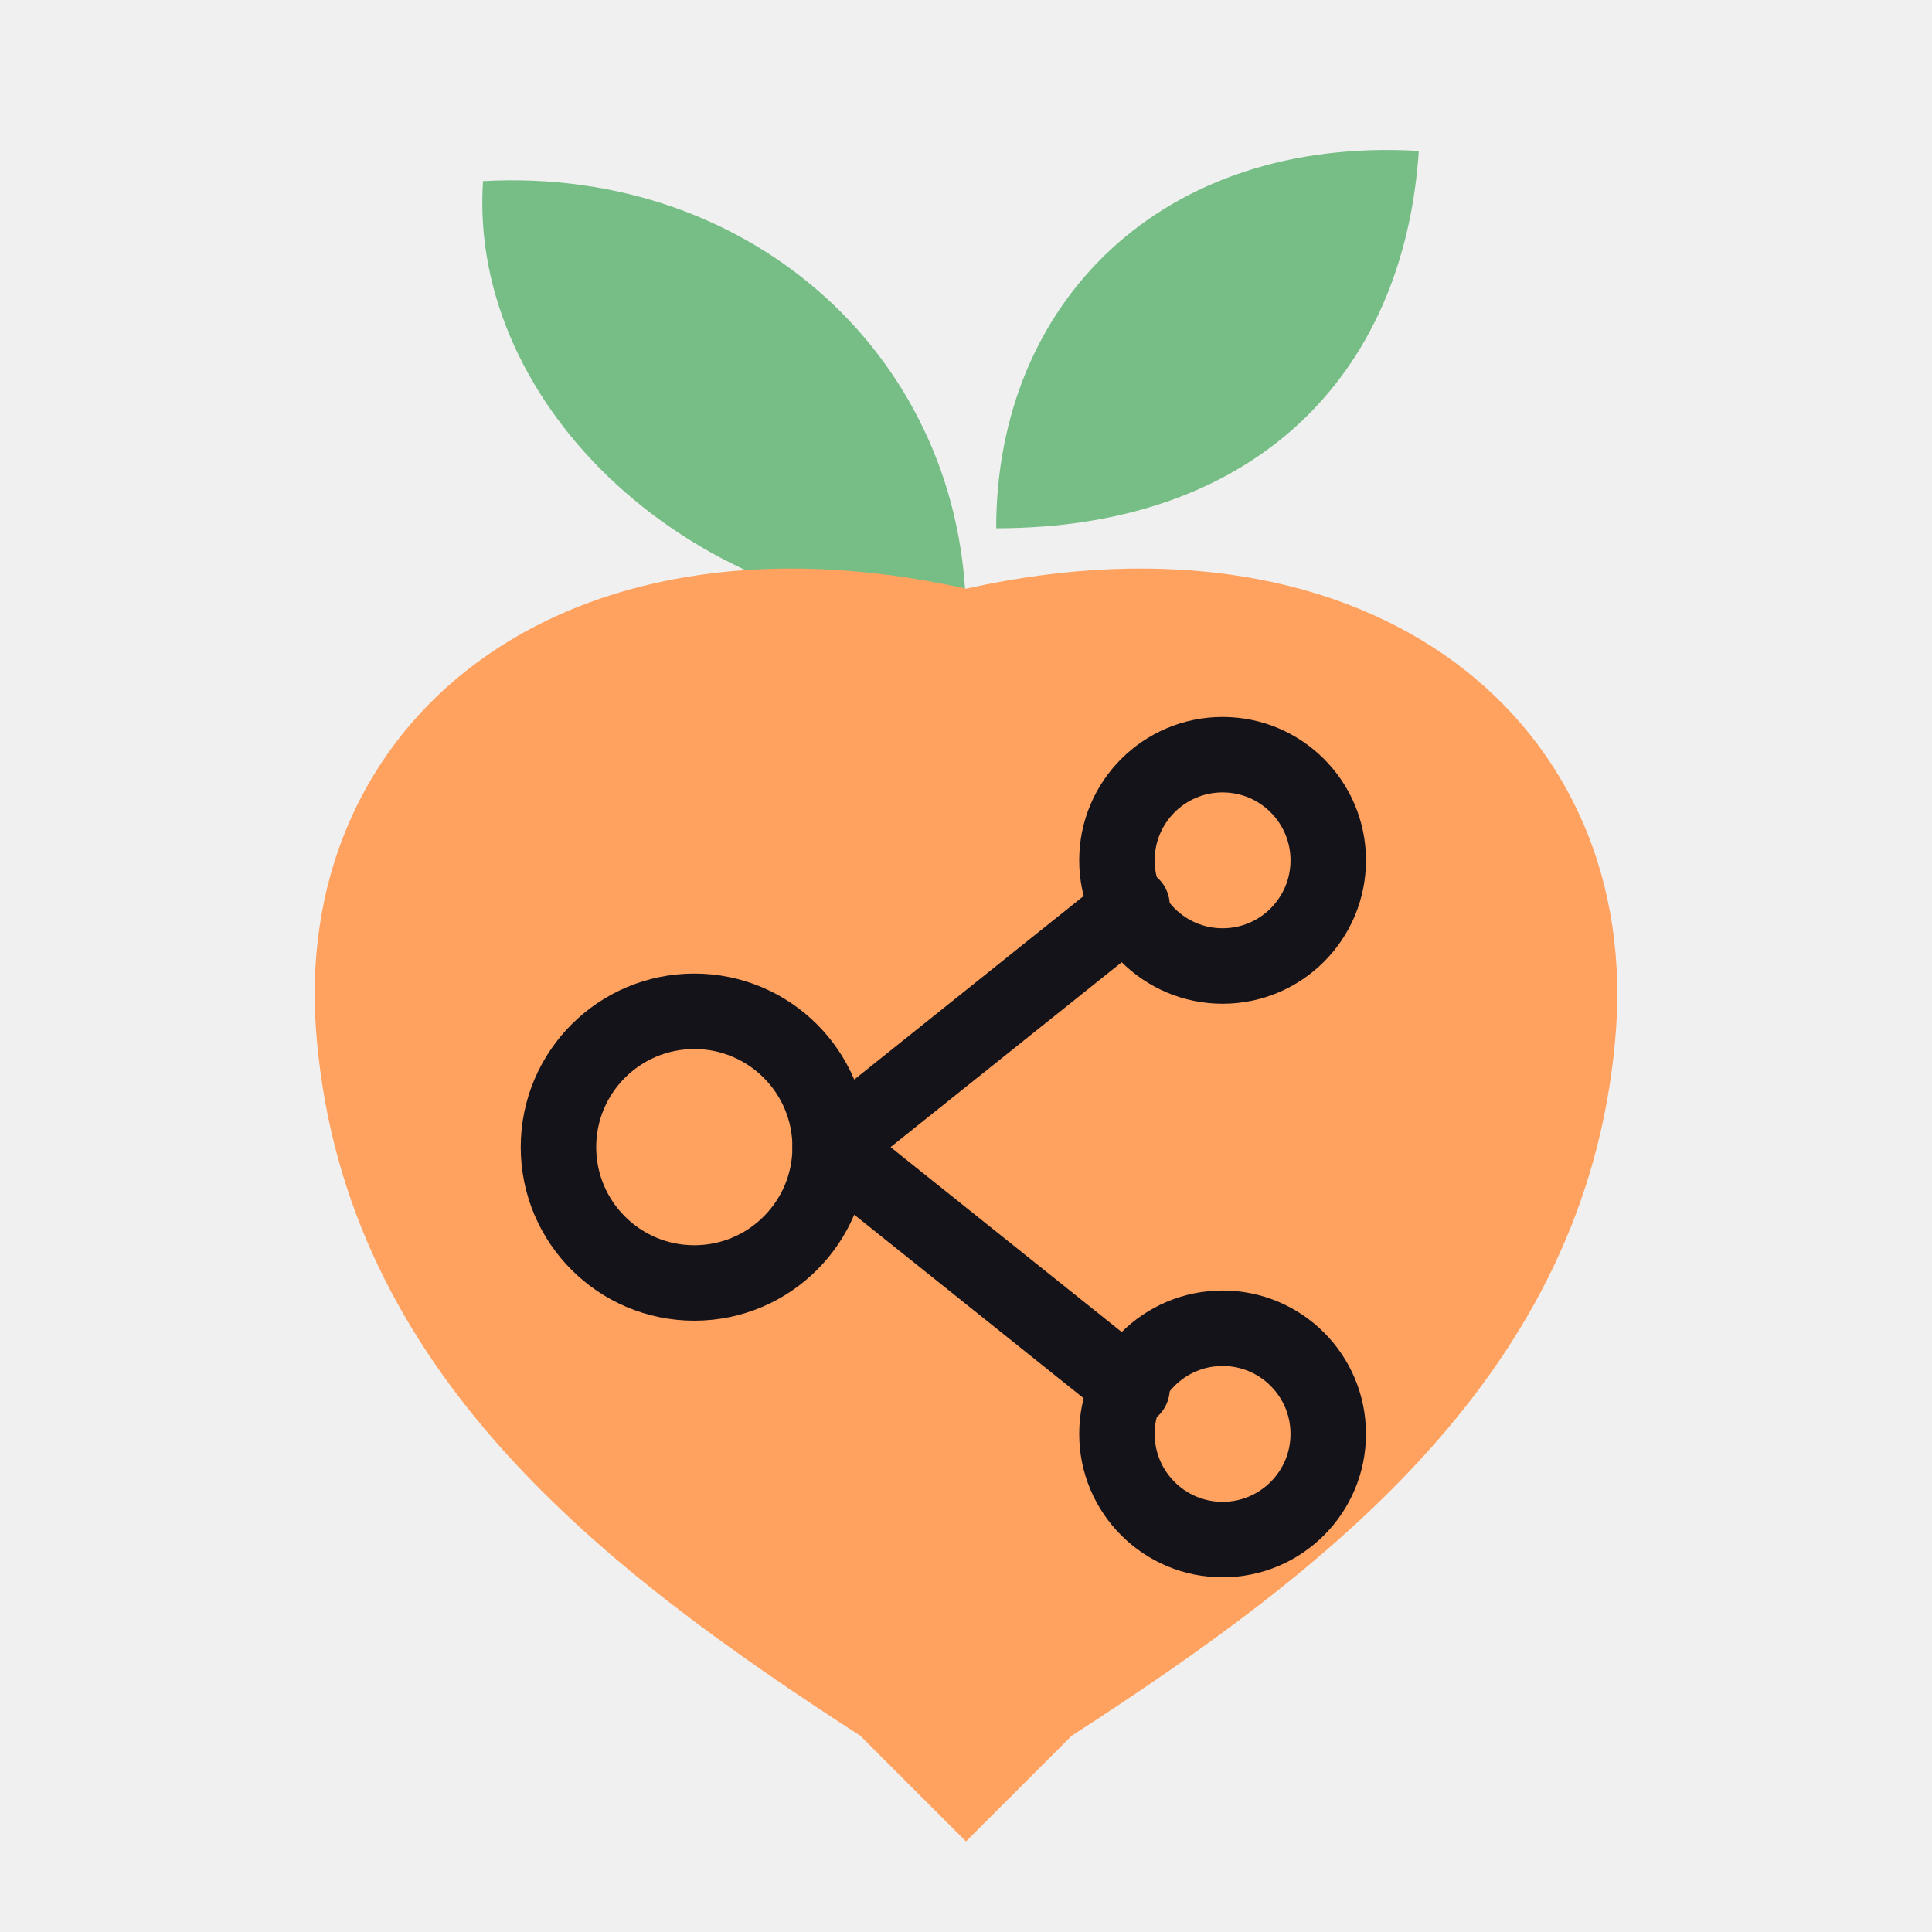
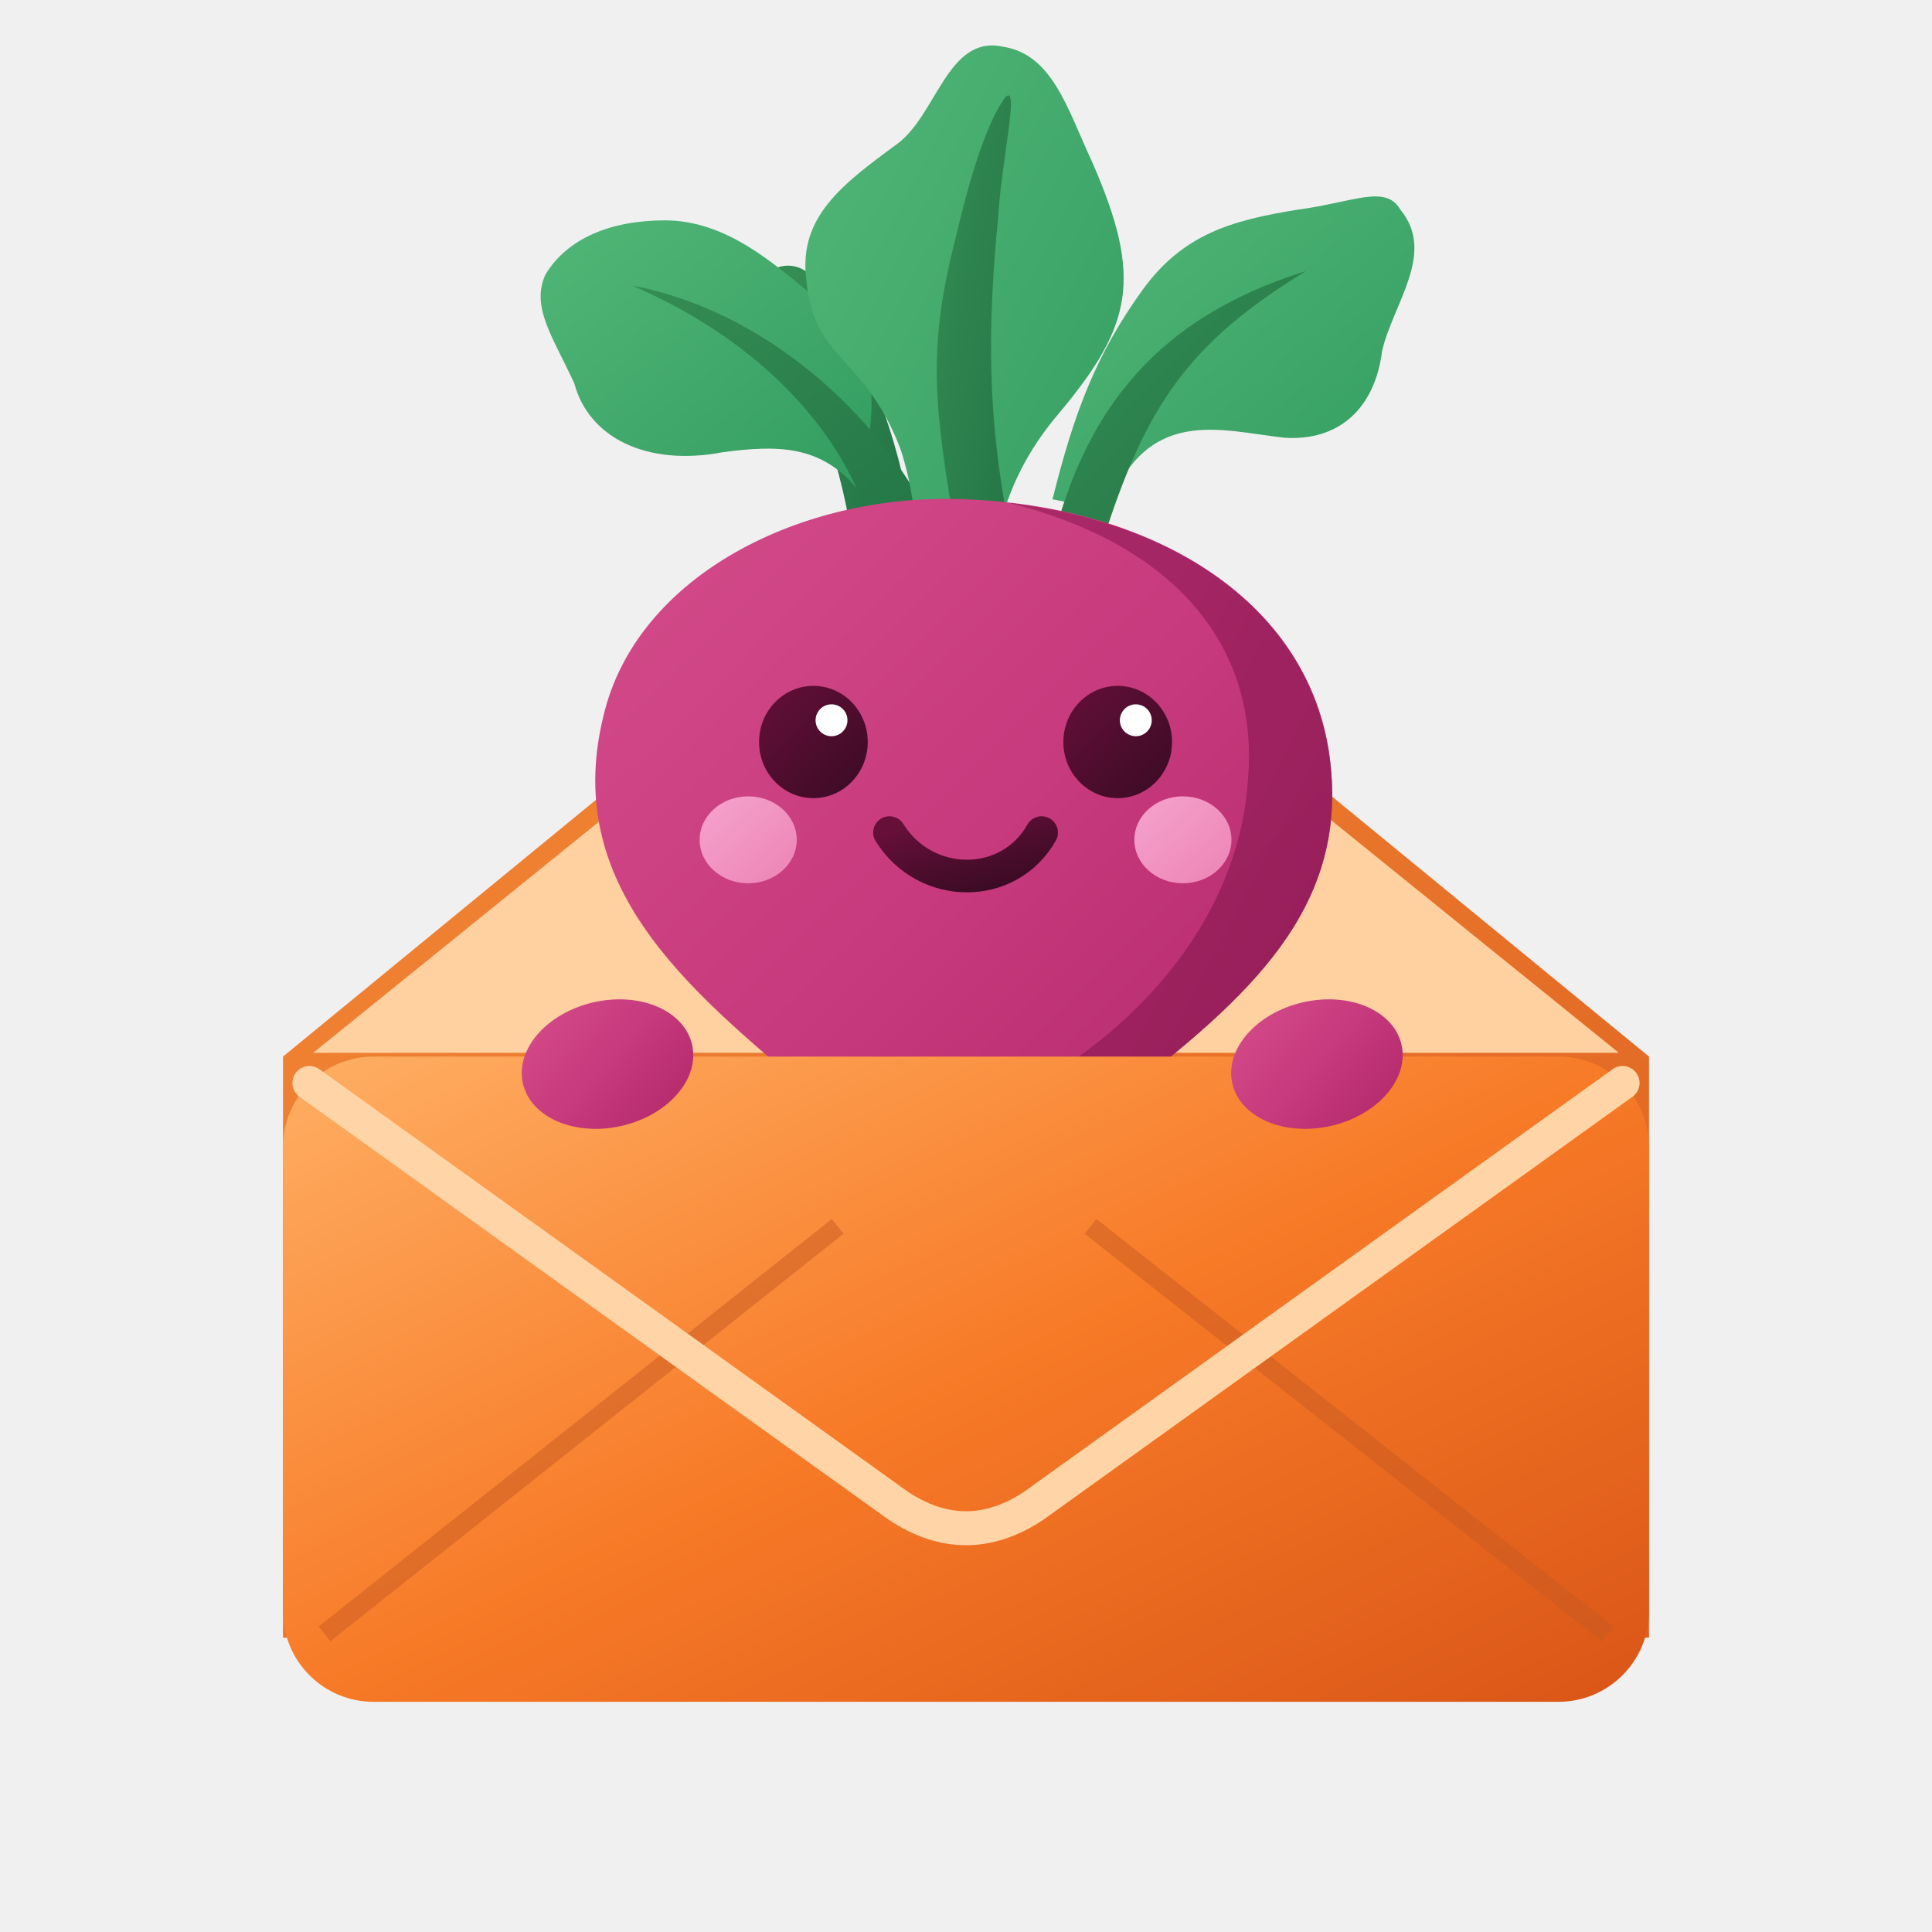
- <svg xmlns="http://www.w3.org/2000/svg" viewBox="0 0 128 128" width="128" height="128" fill="none" role="img" aria-label="AMQP Contract">
-   <path d="M64 41C46 41 31 27 32 12c18-1 32 12 32 29ZM66 35C66 20 77 9 94 10c-1 15-11 25-28 25Z" fill="#77BE86" />
-   <path d="M64 39C37 33 19 48 21 69c2 22 19 35 36 46l7 7 7-7c17-11 34-24 36-46 2-21-16-36-43-30Z" fill="#FFA260" />
-   <g color="#15131A" stroke="currentColor" stroke-width="5" stroke-linecap="round" stroke-linejoin="round">
-     <path d="m55 76 20-16M55 76l20 16" />
-     <circle cx="46" cy="76" r="9" />
-     <circle cx="81" cy="57" r="7" />
-     <circle cx="81" cy="95" r="7" />
+ <svg xmlns="http://www.w3.org/2000/svg" viewBox="0 0 512 512" width="512" height="512" fill="none" role="img" aria-label="AMQP Contract beetroot message">
+   <defs>
+     <linearGradient id="bt-amqp-contract-dark-beet" x1="0" y1="0" x2="1" y2="1">
+       <stop offset="0" stop-color="#D44C8A" />
+       <stop offset="0.5" stop-color="#C73A7D" />
+       <stop offset="1" stop-color="#B02768" />
+     </linearGradient>
+     <linearGradient id="bt-amqp-contract-dark-shade" x1="0" y1="0" x2="1" y2="1">
+       <stop offset="0" stop-color="#A62665" />
+       <stop offset="1" stop-color="#8B1952" />
+     </linearGradient>
+     <linearGradient id="bt-amqp-contract-dark-leaf" x1="0" y1="0" x2="1" y2="1">
+       <stop offset="0" stop-color="#51B777" />
+       <stop offset="1" stop-color="#329C60" />
+     </linearGradient>
+     <linearGradient id="bt-amqp-contract-dark-stem" x1="0" y1="0" x2="1" y2="1">
+       <stop offset="0" stop-color="#348D53" />
+       <stop offset="1" stop-color="#247646" />
+     </linearGradient>
+     <linearGradient id="bt-amqp-contract-dark-cheek" x1="0" y1="0" x2="1" y2="1">
+       <stop offset="0" stop-color="#F6A3CD" />
+       <stop offset="1" stop-color="#EC84B6" />
+     </linearGradient>
+     <linearGradient id="bt-amqp-contract-dark-eye" x1="0" y1="0" x2="1" y2="1">
+       <stop offset="0" stop-color="#650F39" />
+       <stop offset="1" stop-color="#3A0B24" />
+     </linearGradient>
+     <linearGradient id="bt-amqp-contract-dark-teal" x1="0" y1="0" x2="1" y2="1">
+       <stop offset="0" stop-color="#51BDB8" />
+       <stop offset="1" stop-color="#37ABA8" />
+     </linearGradient>
+     <linearGradient id="bt-amqp-contract-dark-teal-side" x1="0" y1="0" x2="1" y2="1">
+       <stop offset="0" stop-color="#298F90" />
+       <stop offset="1" stop-color="#1B7378" />
+     </linearGradient>
+     <linearGradient id="bt-amqp-contract-dark-orange" x1="0" y1="0" x2="1" y2="1">
+       <stop offset="0" stop-color="#FFAF64" />
+       <stop offset="0.5" stop-color="#F77A27" />
+       <stop offset="1" stop-color="#D95517" />
+     </linearGradient>
+     <linearGradient id="bt-amqp-contract-dark-orange-side" x1="0" y1="0" x2="1" y2="1">
+       <stop offset="0" stop-color="#F58A38" />
+       <stop offset="1" stop-color="#DD611F" />
+     </linearGradient>
+     <linearGradient id="bt-amqp-contract-dark-indigo" x1="0" y1="0" x2="1" y2="1">
+       <stop offset="0" stop-color="#9890F1" />
+       <stop offset="0.5" stop-color="#716BD1" />
+       <stop offset="1" stop-color="#514CA5" />
+     </linearGradient>
+     <linearGradient id="bt-amqp-contract-dark-blue" x1="0" y1="0" x2="1" y2="1">
+       <stop offset="0" stop-color="#79ABE9" />
+       <stop offset="0.5" stop-color="#447EC8" />
+       <stop offset="1" stop-color="#295EA5" />
+     </linearGradient>
+     <linearGradient id="bt-amqp-contract-dark-silver" x1="0" y1="0" x2="1" y2="1">
+       <stop offset="0" stop-color="#E5EAF1" />
+       <stop offset="0.5" stop-color="#B2C0D0" />
+       <stop offset="1" stop-color="#6F849D" />
+     </linearGradient>
+     <linearGradient id="bt-amqp-contract-dark-card" x1="0" y1="0" x2="1" y2="1">
+       <stop offset="0" stop-color="#F7EDF4" />
+       <stop offset="1" stop-color="#E9DBE5" />
+     </linearGradient>
+     <linearGradient id="bt-amqp-contract-dark-amber" x1="0" y1="0" x2="1" y2="1">
+       <stop offset="0" stop-color="#F5CD7A" />
+       <stop offset="0.5" stop-color="#D99E3D" />
+       <stop offset="1" stop-color="#B27521" />
+     </linearGradient>
+     <linearGradient id="bt-amqp-contract-dark-palette" x1="0" y1="0" x2="1" y2="1">
+       <stop offset="0" stop-color="#F5D2E9" />
+       <stop offset="0.5" stop-color="#DE9AC6" />
+       <stop offset="1" stop-color="#B96FA5" />
+     </linearGradient>
+   </defs>
+   <path d="m75 280 167-137q14-12 28 0l167 137v154H75Z" fill="url(#bt-amqp-contract-dark-orange-side)" />
+   <path d="m83 279 162-131q11-9 22 0l162 131Z" fill="#FFD0A0" />
+   <g transform="translate(133 -4) scale(.96)">
+     <g>
+       <path d="M105 151C101 126 93 105 79 86" fill="none" stroke="url(#bt-amqp-contract-dark-stem)" stroke-width="17" stroke-linecap="round" />
+       <path d="M98 139C88 127 76 127 61 129 40 133 24 125 20 110 14 97 8 89 12 80 18 70 30 65 45 65 62 65 75 77 85 85 98 93 108 106 98 139Z" fill="url(#bt-amqp-contract-dark-leaf)" />
+       <path d="M102 150C95 125 73 99 36 83 73 90 104 119 118 147Z" fill="url(#bt-amqp-contract-dark-stem)" />
+       <path d="M125 149C125 125 126 105 120 87 110 61 96 63 94 40 92 23 104 14 119 3 130-5 133-27 148-24 162-22 166-7 173 8 187 40 184 53 164 77 146 98 144 119 143 149Z" fill="url(#bt-amqp-contract-dark-leaf)" transform="translate(-10 41)" />
+       <path d="M125 150C120 119 117 102 125 71 128 58 133 39 139 31 143 27 138 48 137 64 134 95 134 119 140 150Z" fill="url(#bt-amqp-contract-dark-stem)" />
+       <path d="M152 142C158 118 164 102 177 84 188 69 201 65 220 62 235 60 244 55 248 62 258 74 246 88 243 101 241 117 231 126 216 125 198 123 178 116 167 145Z" fill="url(#bt-amqp-contract-dark-leaf)" />
+       <path d="M153 150C162 118 180 92 222 79 189 99 178 117 167 150Z" fill="url(#bt-amqp-contract-dark-stem)" />
+       <path d="M128 142C83 140 37 163 28 202 16 251 55 280 89 309 103 321 117 328 128 341 139 329 153 321 168 309 203 282 232 258 229 218 226 172 182 144 128 142Z" fill="url(#bt-amqp-contract-dark-beet)" />
+       <path d="M140 143C184 154 209 181 206 219 204 252 183 279 159 296 146 309 137 322 128 341 140 330 154 320 168 309 203 282 232 258 229 218 226 177 191 149 140 143Z" fill="url(#bt-amqp-contract-dark-shade)" opacity=".85" />
+       <ellipse cx="86" cy="209" rx="15" ry="15.5" fill="url(#bt-amqp-contract-dark-eye)" />
+       <ellipse cx="170" cy="209" rx="15" ry="15.5" fill="url(#bt-amqp-contract-dark-eye)" />
+       <circle cx="91" cy="203" r="4.4" fill="#FFF" />
+       <circle cx="175" cy="203" r="4.4" fill="#FFF" />
+       <ellipse cx="68" cy="236" rx="13.4" ry="12" fill="url(#bt-amqp-contract-dark-cheek)" />
+       <ellipse cx="188" cy="236" rx="13.4" ry="12" fill="url(#bt-amqp-contract-dark-cheek)" />
+       <path d="M107 234C117 250 140 250 149 234" stroke="url(#bt-amqp-contract-dark-eye)" stroke-width="9" stroke-linecap="round" />
+     </g>
  </g>
+   <rect x="75" y="280" width="362" height="171" rx="24" fill="url(#bt-amqp-contract-dark-orange)" />
+   <path d="m86 433 136-108m204 108L289 325" stroke="#C85A21" stroke-width="5" opacity=".5" />
+   <path d="m82 287 156 112q18 12 36 0l156-112" fill="none" stroke="#FFD5A7" stroke-width="9" stroke-linecap="round" stroke-linejoin="round" />
+   <ellipse cx="161" cy="282" rx="23" ry="16.79" transform="rotate(-13 161 282)" fill="url(#bt-amqp-contract-dark-beet)" />
+   <ellipse cx="349" cy="282" rx="23" ry="16.79" transform="rotate(-13 349 282)" fill="url(#bt-amqp-contract-dark-beet)" />
</svg>
